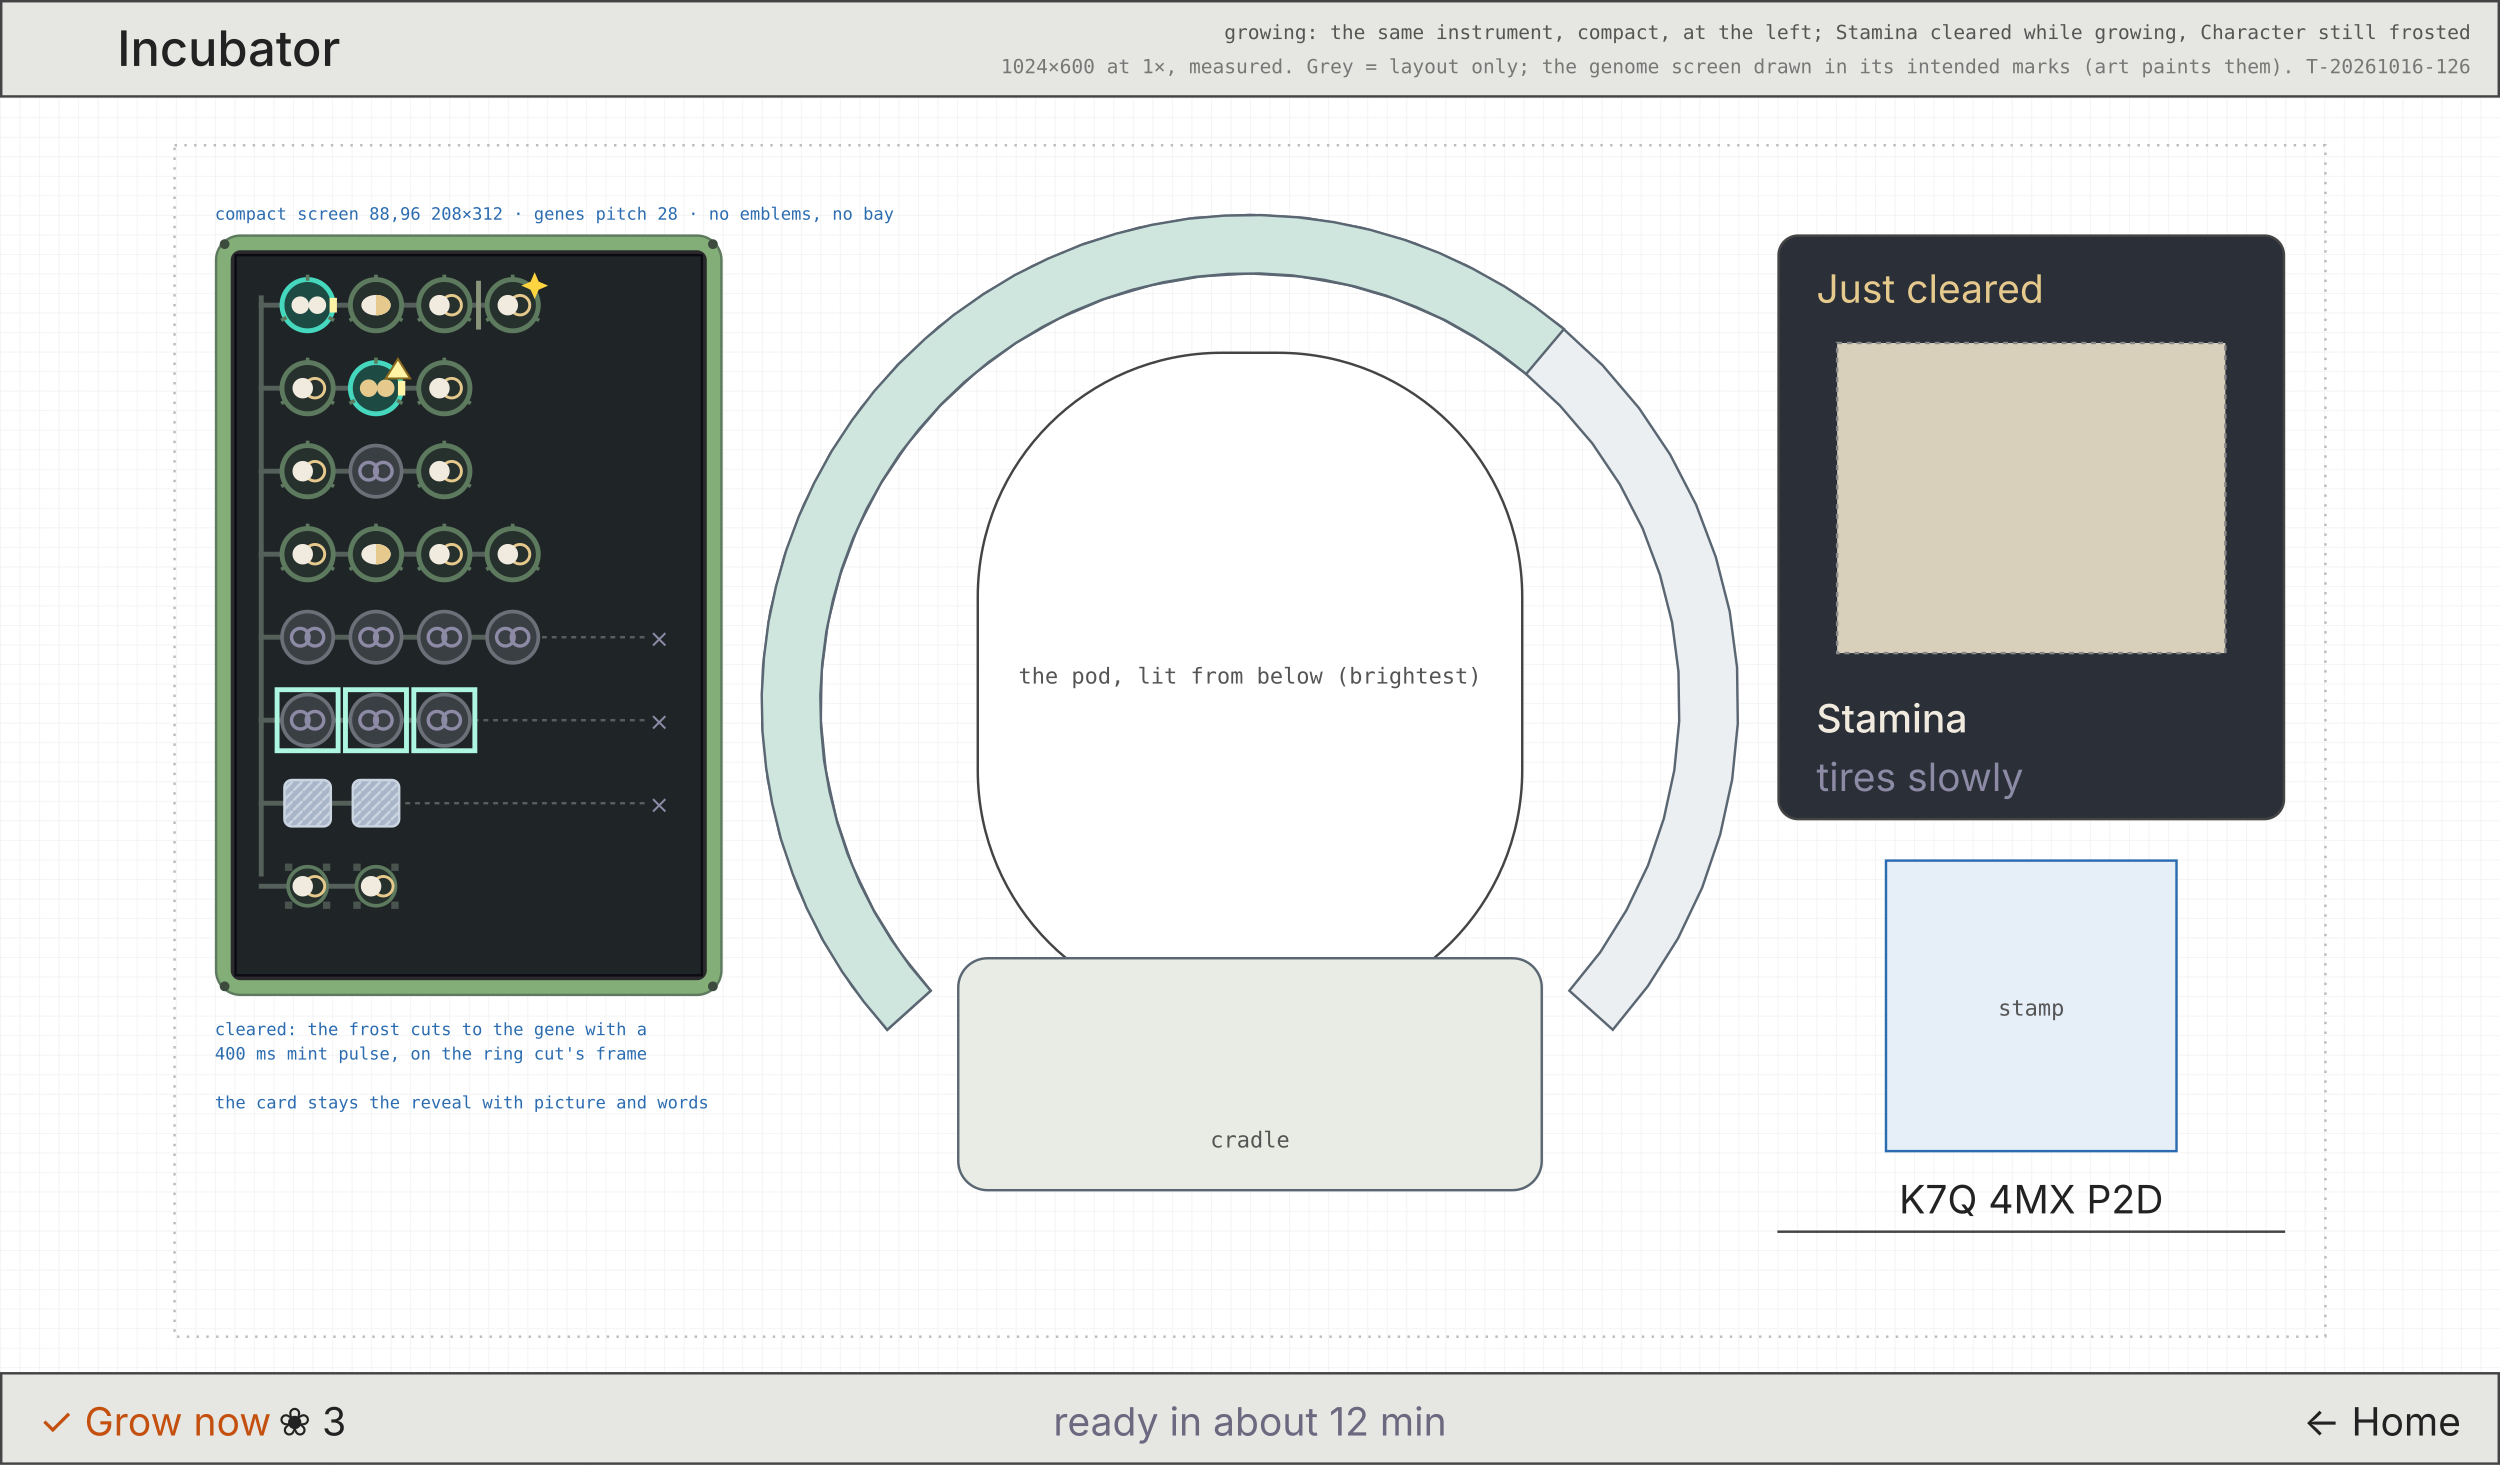
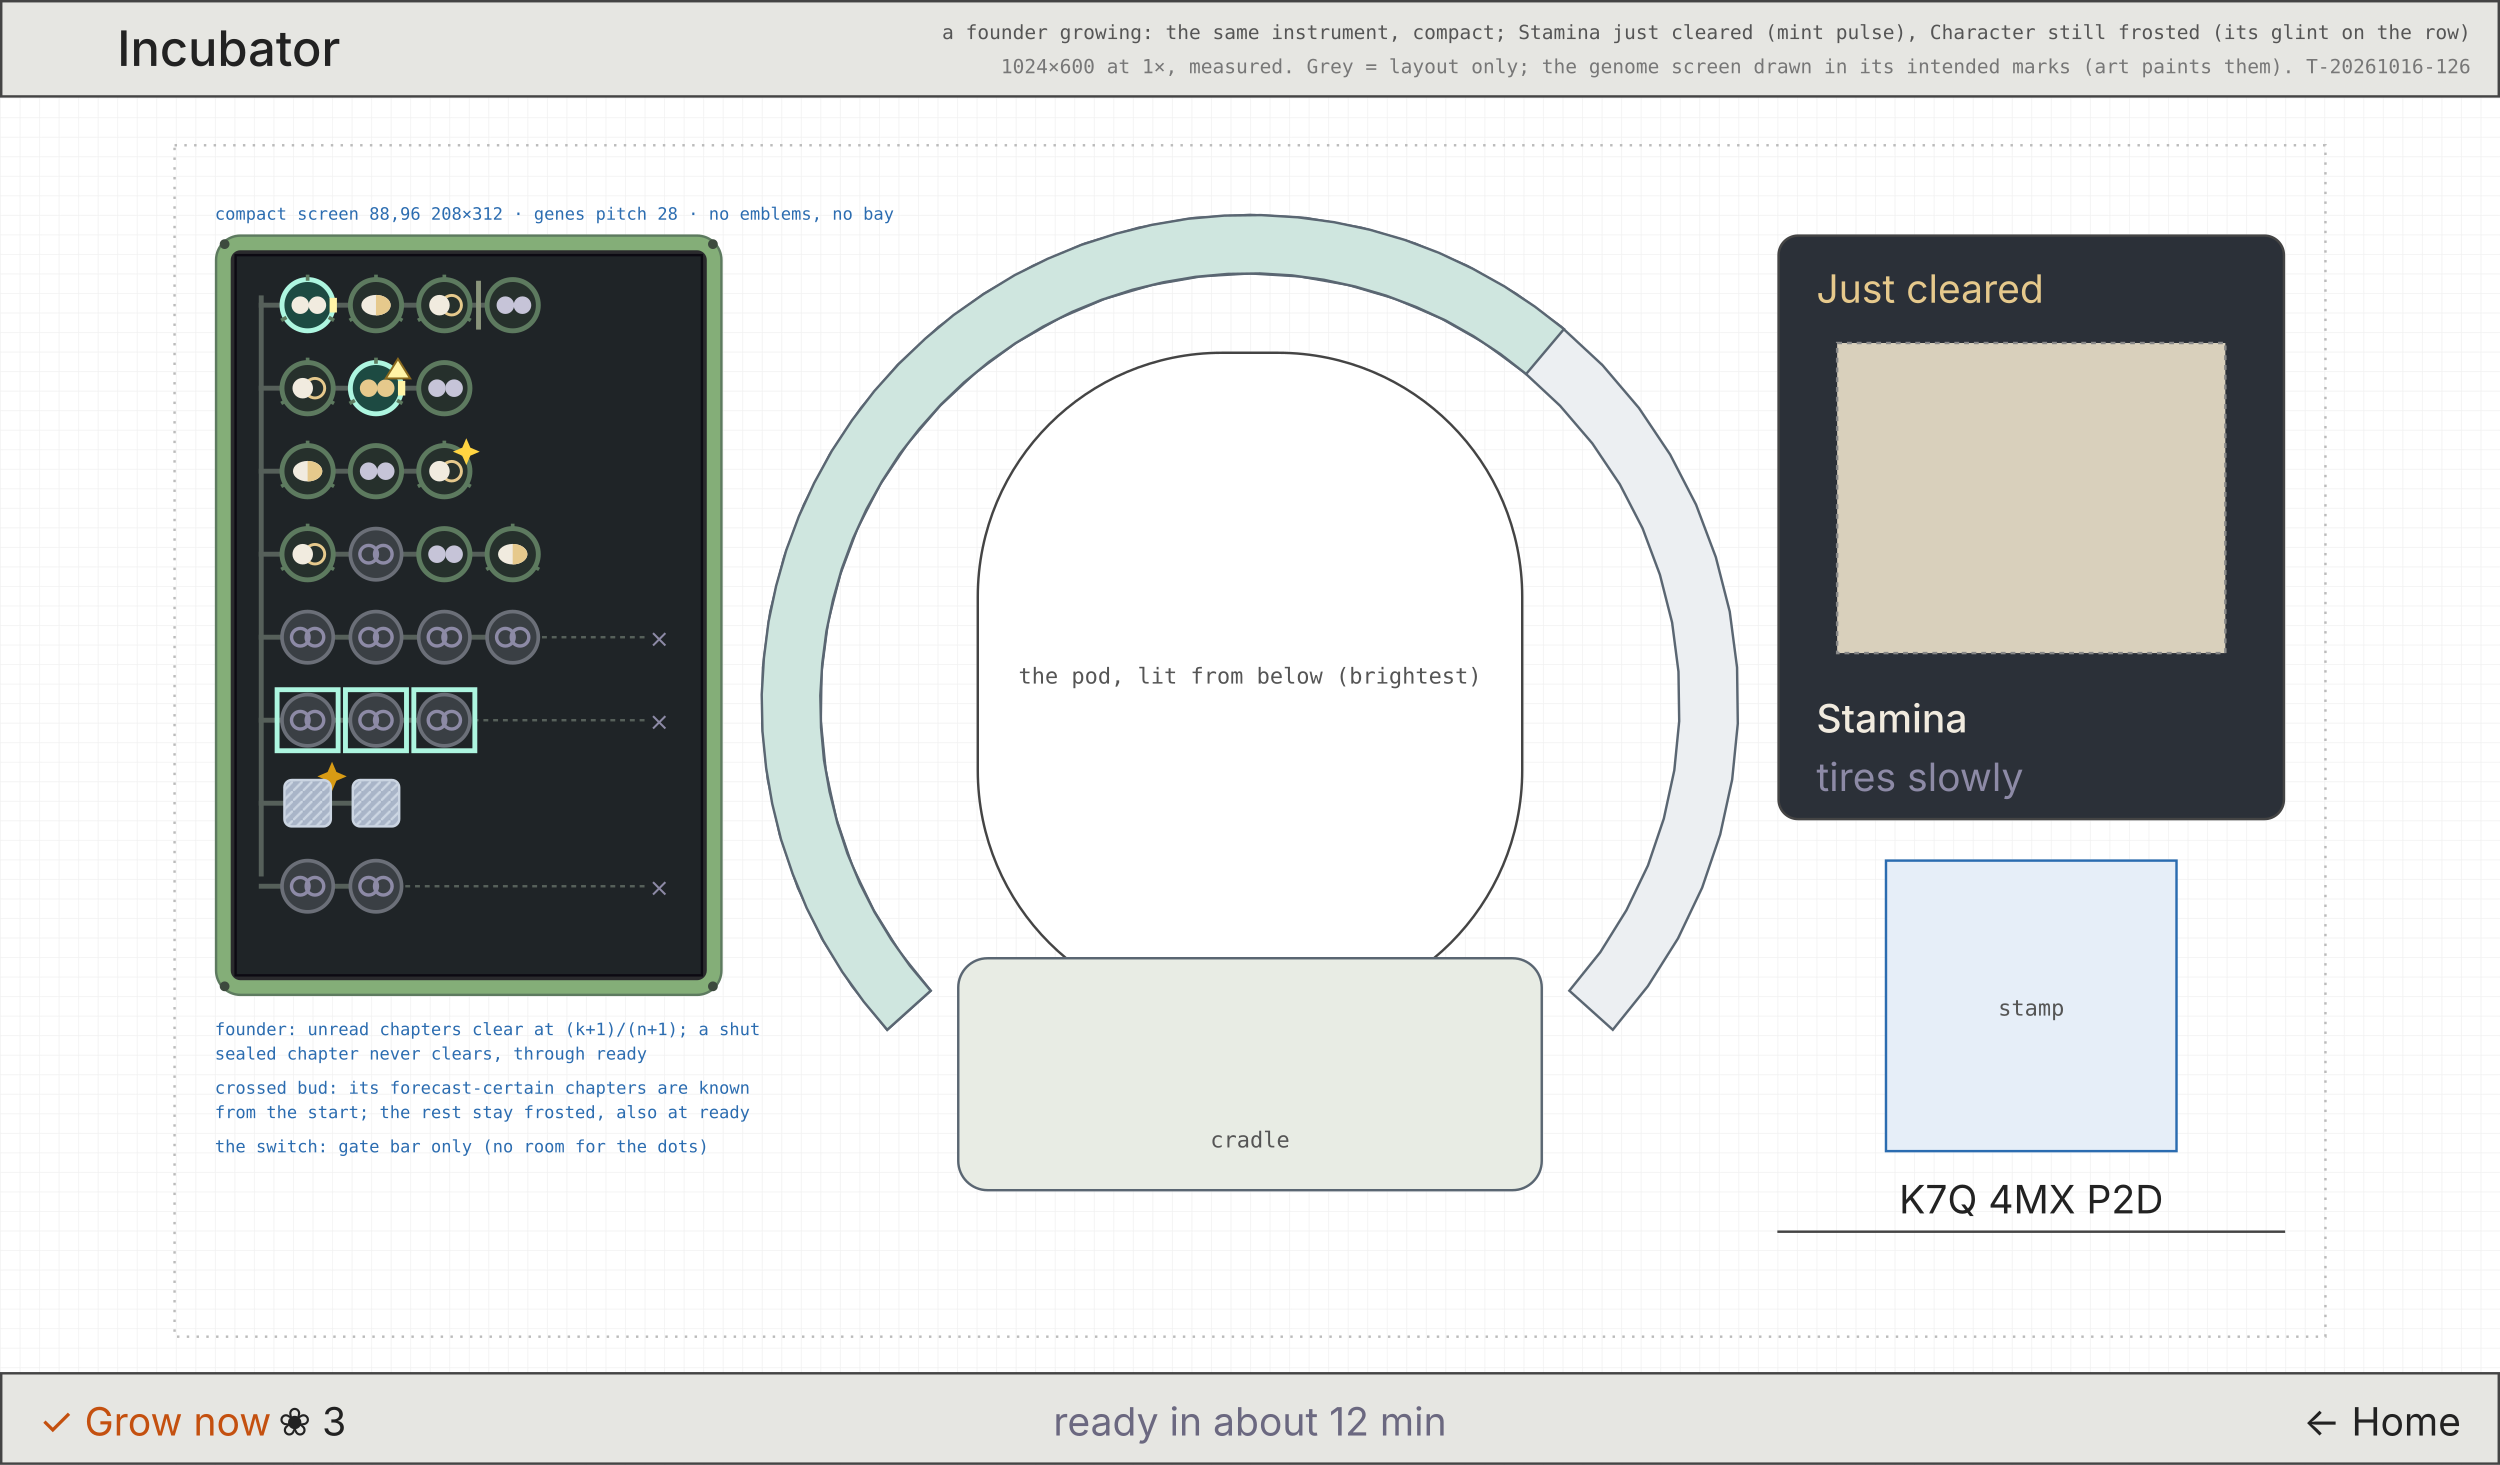
<svg xmlns="http://www.w3.org/2000/svg" viewBox="0 0 1024 600" width="1024" height="600" font-family="Inter, DejaVu Sans, sans-serif">
  <defs>
    <pattern id="g8" width="8" height="8" patternUnits="userSpaceOnUse">
      <path d="M8 0H0V8" fill="none" stroke="#efefef" stroke-width="0.5" />
    </pattern>
    <pattern id="fr" width="4" height="4" patternUnits="userSpaceOnUse">
      <rect width="4" height="4" fill="#a9b5c8" />
      <path d="M0 4L4 0" stroke="#cbd5e2" stroke-width="1" />
    </pattern>
  </defs>
  <rect width="1024" height="600" fill="#fff" />
  <rect width="1024" height="600" fill="url(#g8)" />
  <rect x="71.5" y="59.5" width="881" height="488" fill="none" stroke="#bbb" stroke-width="1" stroke-dasharray="1 3" />
  <rect x="0.5" y="0.5" width="1023" height="39" fill="#e6e6e2" stroke="#444" stroke-width="1" />
  <text x="48" y="27" font-size="20" fill="#222" text-anchor="start" font-weight="500">Incubator</text>
-   <text x="1012" y="16" font-size="8" fill="#555" text-anchor="end" font-family="DejaVu Sans Mono, monospace">growing: the same instrument, compact, at the left; Stamina cleared while growing, Character still frosted</text>
+   <text x="1012" y="16" font-size="8" fill="#555" text-anchor="end" font-family="DejaVu Sans Mono, monospace">a founder growing: the same instrument, compact; Stamina just cleared (mint pulse), Character still frosted (its glint on the row)</text>
  <text x="1012" y="30" font-size="8" fill="#777" text-anchor="end" font-family="DejaVu Sans Mono, monospace">1024×600 at 1×, measured. Grey = layout only; the genome screen drawn in its intended marks (art paints them). T-20261016-126</text>
  <path d="M363.4 421.8 L349.0 403.9 L336.7 384.4 L326.8 363.6 L319.4 341.8 L314.5 319.3 L312.2 296.4 L312.5 273.4 L315.5 250.5 L321.2 228.2 L329.3 206.7 L339.9 186.2 L352.7 167.1 L367.6 149.6 L384.5 133.9 L403.1 120.3 L423.1 108.9 L444.3 99.8 L466.3 93.3 L489.0 89.3 L512.0 88.0 L535.0 89.3 L557.7 93.3 L579.7 99.8 L600.9 108.9 L620.9 120.3 L639.5 133.9 L656.4 149.6 L671.3 167.1 L684.1 186.2 L694.7 206.7 L702.8 228.2 L708.5 250.5 L711.5 273.4 L711.8 296.4 L709.5 319.3 L704.6 341.8 L697.2 363.6 L687.3 384.4 L675.0 403.9 L660.6 421.8 L642.8 405.8 L655.5 390.0 L666.2 372.8 L675.0 354.5 L681.5 335.3 L685.8 315.5 L687.8 295.4 L687.5 275.1 L684.9 255.0 L679.9 235.4 L672.8 216.4 L663.5 198.4 L652.2 181.6 L639.0 166.2 L624.2 152.4 L607.9 140.4 L590.3 130.4 L571.6 122.4 L552.2 116.7 L532.2 113.2 L512.0 112.0 L491.8 113.2 L471.8 116.7 L452.4 122.4 L433.7 130.4 L416.1 140.4 L399.8 152.4 L385.0 166.2 L371.8 181.6 L360.5 198.4 L351.2 216.4 L344.1 235.4 L339.1 255.0 L336.5 275.1 L336.2 295.4 L338.2 315.5 L342.5 335.3 L349.0 354.5 L357.8 372.8 L368.5 390.0 L381.2 405.8Z" fill="#eceff2" stroke="#5a6672" />
  <path d="M363.4 421.8 L353.8 410.3 L345.0 398.1 L337.2 385.3 L330.4 371.9 L324.7 358.0 L319.9 343.8 L316.3 329.2 L313.8 314.5 L312.3 299.5 L312.0 284.5 L312.9 269.5 L314.8 254.6 L317.9 240.0 L322.0 225.5 L327.2 211.5 L333.5 197.8 L340.7 184.7 L349.0 172.1 L358.1 160.2 L368.1 149.1 L379.0 138.7 L390.5 129.1 L402.8 120.5 L415.6 112.7 L429.1 106.0 L442.9 100.3 L457.2 95.7 L471.8 92.1 L486.6 89.6 L501.5 88.3 L516.5 88.1 L531.5 89.0 L546.4 91.0 L561.1 94.1 L575.5 98.3 L589.5 103.6 L603.1 110.0 L616.2 117.3 L628.7 125.6 L640.6 134.8 L625.1 153.2 L614.7 145.1 L603.7 137.8 L592.2 131.3 L580.2 125.8 L567.8 121.1 L555.2 117.4 L542.3 114.6 L529.2 112.8 L516.0 112.0 L502.8 112.2 L489.6 113.4 L476.6 115.6 L463.8 118.7 L451.2 122.8 L439.0 127.8 L427.2 133.8 L415.9 140.6 L405.1 148.2 L394.9 156.6 L385.4 165.7 L376.6 175.6 L368.5 186.0 L361.3 197.1 L354.9 208.6 L349.4 220.6 L344.8 233.0 L341.2 245.7 L338.5 258.6 L336.8 271.7 L336.0 284.9 L336.3 298.1 L337.5 311.3 L339.8 324.3 L343.0 337.1 L347.1 349.6 L352.2 361.8 L358.2 373.6 L365.1 384.9 L372.7 395.6 L381.2 405.8Z" fill="#cfe6df" stroke="#5a6672" />
  <rect x="400.5" y="144.5" width="223" height="271" fill="#fff" stroke="#444" stroke-width="1" rx="100" />
  <text x="512" y="280" font-size="9" fill="#555" text-anchor="middle" font-family="DejaVu Sans Mono, monospace">the pod, lit from below (brightest)</text>
  <rect x="392.5" y="392.5" width="239" height="95" fill="#e8ece4" stroke="#5a6672" stroke-width="1" rx="12" />
  <text x="512" y="470" font-size="9" fill="#555" text-anchor="middle" font-family="DejaVu Sans Mono, monospace">cradle</text>
  <rect x="88.5" y="96.5" width="207" height="311" fill="#84ae78" stroke="#5d7a5f" stroke-width="1" rx="10" />
  <rect x="94.5" y="102.5" width="195" height="299" fill="#2a2a2d" stroke="none" stroke-width="1" rx="4" />
  <rect x="96.5" y="104.5" width="191" height="295" fill="#1f2427" stroke="#0c0a12" stroke-width="1" />
  <circle cx="92" cy="100" r="2" fill="#3d4a3e" stroke="none" stroke-width="1" />
  <circle cx="292" cy="100" r="2" fill="#3d4a3e" stroke="none" stroke-width="1" />
  <circle cx="92" cy="404" r="2" fill="#3d4a3e" stroke="none" stroke-width="1" />
  <circle cx="292" cy="404" r="2" fill="#3d4a3e" stroke="none" stroke-width="1" />
  <rect x="106" y="121" width="2" height="238" fill="#56605a" />
  <rect x="106" y="124" width="104" height="2" fill="#56605a" />
-   <circle cx="126" cy="125" r="10.5" fill="#1d4a42" stroke="#45d8be" stroke-width="2" />
+   <circle cx="126" cy="125" r="10.5" fill="#1d4a42" stroke="#adf6e0" stroke-width="2" />
  <line x1="126.0" y1="115.0" x2="126.0" y2="112.5" stroke="#5d7a5f" stroke-width="1.5" />
  <line x1="134.66" y1="130.0" x2="136.825" y2="131.25" stroke="#5d7a5f" stroke-width="1.5" />
  <line x1="117.34" y1="130.0" x2="115.175" y2="131.25" stroke="#5d7a5f" stroke-width="1.5" />
  <circle cx="123" cy="125" r="3.6" fill="#f1ebdf" stroke="none" stroke-width="1" />
  <circle cx="130" cy="125" r="3.6" fill="#f1ebdf" stroke="none" stroke-width="1" />
  <rect x="135" y="122" width="3" height="6" fill="#fff4a6" />
  <circle cx="154" cy="125" r="10.5" fill="#26302c" stroke="#5d7a5f" stroke-width="2" />
  <line x1="154.0" y1="115.0" x2="154.0" y2="112.5" stroke="#5d7a5f" stroke-width="1.5" />
  <line x1="162.66" y1="130.0" x2="164.825" y2="131.25" stroke="#5d7a5f" stroke-width="1.5" />
  <line x1="145.34" y1="130.0" x2="143.175" y2="131.25" stroke="#5d7a5f" stroke-width="1.5" />
  <ellipse cx="154" cy="125" rx="6" ry="4.2" fill="#f1ebdf" />
  <path d="M154 120.8A6 4.2 0 0 1 154 129.2Z" fill="#e6c98c" />
  <rect x="195" y="115" width="2" height="20" fill="#8a947b" />
  <circle cx="182" cy="125" r="10.5" fill="#26302c" stroke="#5d7a5f" stroke-width="2" />
  <line x1="182.0" y1="115.0" x2="182.0" y2="112.5" stroke="#5d7a5f" stroke-width="1.5" />
  <line x1="190.66" y1="130.0" x2="192.825" y2="131.25" stroke="#5d7a5f" stroke-width="1.5" />
  <line x1="173.34" y1="130.0" x2="171.175" y2="131.25" stroke="#5d7a5f" stroke-width="1.5" />
  <circle cx="185" cy="125" r="4" fill="none" stroke="#e6c98c" stroke-width="1.2" />
  <circle cx="180" cy="125" r="4.2" fill="#f1ebdf" stroke="none" stroke-width="1" />
  <circle cx="210" cy="125" r="10.5" fill="#26302c" stroke="#5d7a5f" stroke-width="2" />
-   <line x1="210.0" y1="115.0" x2="210.0" y2="112.5" stroke="#5d7a5f" stroke-width="1.5" />
-   <line x1="218.66" y1="130.0" x2="220.825" y2="131.25" stroke="#5d7a5f" stroke-width="1.5" />
-   <line x1="201.34" y1="130.0" x2="199.175" y2="131.25" stroke="#5d7a5f" stroke-width="1.5" />
-   <circle cx="213" cy="125" r="4" fill="none" stroke="#e6c98c" stroke-width="1.2" />
-   <circle cx="208" cy="125" r="4.2" fill="#f1ebdf" stroke="none" stroke-width="1" />
-   <path d="M219 111.5L220.65 115.35L224.5 117L220.65 118.65L219 122.5L217.35 118.65L213.5 117L217.35 115.35Z" fill="#ffd441" />
+   <circle cx="207" cy="125" r="3.6" fill="#c6c4d8" stroke="none" stroke-width="1" />
+   <circle cx="214" cy="125" r="3.6" fill="#c6c4d8" stroke="none" stroke-width="1" />
  <rect x="106" y="158" width="76" height="2" fill="#56605a" />
  <circle cx="126" cy="159" r="10.5" fill="#26302c" stroke="#5d7a5f" stroke-width="2" />
  <line x1="126.0" y1="149.0" x2="126.0" y2="146.5" stroke="#5d7a5f" stroke-width="1.5" />
  <line x1="134.66" y1="164.0" x2="136.825" y2="165.25" stroke="#5d7a5f" stroke-width="1.5" />
  <line x1="117.34" y1="164.0" x2="115.175" y2="165.25" stroke="#5d7a5f" stroke-width="1.5" />
  <circle cx="129" cy="159" r="4" fill="none" stroke="#e6c98c" stroke-width="1.2" />
  <circle cx="124" cy="159" r="4.2" fill="#f1ebdf" stroke="none" stroke-width="1" />
-   <circle cx="154" cy="159" r="10.5" fill="#1d4a42" stroke="#45d8be" stroke-width="2" />
+   <circle cx="154" cy="159" r="10.5" fill="#1d4a42" stroke="#adf6e0" stroke-width="2" />
  <line x1="154.0" y1="149.0" x2="154.0" y2="146.5" stroke="#5d7a5f" stroke-width="1.5" />
  <line x1="162.66" y1="164.0" x2="164.825" y2="165.25" stroke="#5d7a5f" stroke-width="1.5" />
  <line x1="145.34" y1="164.0" x2="143.175" y2="165.25" stroke="#5d7a5f" stroke-width="1.5" />
  <circle cx="151" cy="159" r="3.6" fill="#e6c98c" stroke="none" stroke-width="1" />
  <circle cx="158" cy="159" r="3.6" fill="#e6c98c" stroke="none" stroke-width="1" />
  <rect x="163" y="156" width="3" height="6" fill="#fff4a6" />
  <path d="M163 147L168 155L158 155Z" fill="#fff4a6" stroke="#8a6a1e" stroke-width="0.8" />
  <circle cx="182" cy="159" r="10.5" fill="#26302c" stroke="#5d7a5f" stroke-width="2" />
-   <line x1="182.0" y1="149.0" x2="182.0" y2="146.5" stroke="#5d7a5f" stroke-width="1.5" />
-   <line x1="190.66" y1="164.0" x2="192.825" y2="165.25" stroke="#5d7a5f" stroke-width="1.5" />
-   <line x1="173.34" y1="164.0" x2="171.175" y2="165.25" stroke="#5d7a5f" stroke-width="1.5" />
-   <circle cx="185" cy="159" r="4" fill="none" stroke="#e6c98c" stroke-width="1.2" />
-   <circle cx="180" cy="159" r="4.2" fill="#f1ebdf" stroke="none" stroke-width="1" />
+   <circle cx="179" cy="159" r="3.6" fill="#c6c4d8" stroke="none" stroke-width="1" />
+   <circle cx="186" cy="159" r="3.6" fill="#c6c4d8" stroke="none" stroke-width="1" />
  <rect x="106" y="192" width="76" height="2" fill="#56605a" />
  <circle cx="126" cy="193" r="10.5" fill="#26302c" stroke="#5d7a5f" stroke-width="2" />
  <line x1="126.0" y1="183.0" x2="126.0" y2="180.5" stroke="#5d7a5f" stroke-width="1.5" />
  <line x1="134.66" y1="198.0" x2="136.825" y2="199.25" stroke="#5d7a5f" stroke-width="1.5" />
  <line x1="117.34" y1="198.0" x2="115.175" y2="199.25" stroke="#5d7a5f" stroke-width="1.5" />
-   <circle cx="129" cy="193" r="4" fill="none" stroke="#e6c98c" stroke-width="1.2" />
-   <circle cx="124" cy="193" r="4.2" fill="#f1ebdf" stroke="none" stroke-width="1" />
-   <circle cx="154" cy="193" r="10.5" fill="#3a3f44" stroke="#6b6f78" stroke-width="1.5" />
-   <circle cx="151" cy="193" r="3.6" fill="none" stroke="#8d8aa6" stroke-width="1.4" />
-   <circle cx="157" cy="193" r="3.6" fill="none" stroke="#8d8aa6" stroke-width="1.4" />
+   <ellipse cx="126" cy="193" rx="6" ry="4.2" fill="#f1ebdf" />
+   <path d="M126 188.8A6 4.2 0 0 1 126 197.2Z" fill="#e6c98c" />
+   <circle cx="154" cy="193" r="10.5" fill="#26302c" stroke="#5d7a5f" stroke-width="2" />
+   <circle cx="151" cy="193" r="3.6" fill="#c6c4d8" stroke="none" stroke-width="1" />
+   <circle cx="158" cy="193" r="3.6" fill="#c6c4d8" stroke="none" stroke-width="1" />
  <circle cx="182" cy="193" r="10.5" fill="#26302c" stroke="#5d7a5f" stroke-width="2" />
  <line x1="182.0" y1="183.0" x2="182.0" y2="180.5" stroke="#5d7a5f" stroke-width="1.5" />
  <line x1="190.66" y1="198.0" x2="192.825" y2="199.25" stroke="#5d7a5f" stroke-width="1.5" />
  <line x1="173.34" y1="198.0" x2="171.175" y2="199.25" stroke="#5d7a5f" stroke-width="1.5" />
  <circle cx="185" cy="193" r="4" fill="none" stroke="#e6c98c" stroke-width="1.2" />
  <circle cx="180" cy="193" r="4.2" fill="#f1ebdf" stroke="none" stroke-width="1" />
+   <path d="M191 179.5L192.65 183.35L196.5 185L192.65 186.65L191 190.5L189.35 186.65L185.5 185L189.35 183.35Z" fill="#ffd441" />
  <rect x="106" y="226" width="104" height="2" fill="#56605a" />
  <circle cx="126" cy="227" r="10.5" fill="#26302c" stroke="#5d7a5f" stroke-width="2" />
  <line x1="126.0" y1="217.0" x2="126.0" y2="214.5" stroke="#5d7a5f" stroke-width="1.5" />
  <line x1="134.66" y1="232.0" x2="136.825" y2="233.25" stroke="#5d7a5f" stroke-width="1.5" />
  <line x1="117.34" y1="232.0" x2="115.175" y2="233.25" stroke="#5d7a5f" stroke-width="1.5" />
  <circle cx="129" cy="227" r="4" fill="none" stroke="#e6c98c" stroke-width="1.2" />
  <circle cx="124" cy="227" r="4.2" fill="#f1ebdf" stroke="none" stroke-width="1" />
-   <circle cx="154" cy="227" r="10.5" fill="#26302c" stroke="#5d7a5f" stroke-width="2" />
-   <line x1="154.0" y1="217.0" x2="154.0" y2="214.5" stroke="#5d7a5f" stroke-width="1.5" />
-   <line x1="162.66" y1="232.0" x2="164.825" y2="233.25" stroke="#5d7a5f" stroke-width="1.5" />
-   <line x1="145.34" y1="232.0" x2="143.175" y2="233.25" stroke="#5d7a5f" stroke-width="1.5" />
-   <ellipse cx="154" cy="227" rx="6" ry="4.2" fill="#f1ebdf" />
-   <path d="M154 222.8A6 4.2 0 0 1 154 231.2Z" fill="#e6c98c" />
+   <circle cx="154" cy="227" r="10.5" fill="#3a3f44" stroke="#6b6f78" stroke-width="1.5" />
+   <circle cx="151" cy="227" r="3.6" fill="none" stroke="#8d8aa6" stroke-width="1.4" />
+   <circle cx="157" cy="227" r="3.6" fill="none" stroke="#8d8aa6" stroke-width="1.4" />
  <circle cx="182" cy="227" r="10.5" fill="#26302c" stroke="#5d7a5f" stroke-width="2" />
-   <line x1="182.0" y1="217.0" x2="182.0" y2="214.5" stroke="#5d7a5f" stroke-width="1.5" />
-   <line x1="190.66" y1="232.0" x2="192.825" y2="233.25" stroke="#5d7a5f" stroke-width="1.5" />
-   <line x1="173.34" y1="232.0" x2="171.175" y2="233.25" stroke="#5d7a5f" stroke-width="1.5" />
-   <circle cx="185" cy="227" r="4" fill="none" stroke="#e6c98c" stroke-width="1.2" />
-   <circle cx="180" cy="227" r="4.2" fill="#f1ebdf" stroke="none" stroke-width="1" />
+   <circle cx="179" cy="227" r="3.6" fill="#c6c4d8" stroke="none" stroke-width="1" />
+   <circle cx="186" cy="227" r="3.6" fill="#c6c4d8" stroke="none" stroke-width="1" />
  <circle cx="210" cy="227" r="10.5" fill="#26302c" stroke="#5d7a5f" stroke-width="2" />
  <line x1="210.0" y1="217.0" x2="210.0" y2="214.5" stroke="#5d7a5f" stroke-width="1.5" />
  <line x1="218.66" y1="232.0" x2="220.825" y2="233.25" stroke="#5d7a5f" stroke-width="1.5" />
  <line x1="201.34" y1="232.0" x2="199.175" y2="233.25" stroke="#5d7a5f" stroke-width="1.5" />
-   <circle cx="213" cy="227" r="4" fill="none" stroke="#e6c98c" stroke-width="1.2" />
-   <circle cx="208" cy="227" r="4.2" fill="#f1ebdf" stroke="none" stroke-width="1" />
+   <ellipse cx="210" cy="227" rx="6" ry="4.2" fill="#f1ebdf" />
+   <path d="M210 222.8A6 4.2 0 0 1 210 231.2Z" fill="#e6c98c" />
  <rect x="106" y="260" width="104" height="2" fill="#56605a" />
  <line x1="222" y1="261" x2="264" y2="261" stroke="#56605a" stroke-dasharray="2 2" />
  <text x="270" y="265" font-size="10" fill="#8d8aa6" text-anchor="middle">⨯</text>
  <circle cx="126" cy="261" r="10.5" fill="#3a3f44" stroke="#6b6f78" stroke-width="1.5" />
  <circle cx="123" cy="261" r="3.6" fill="none" stroke="#8d8aa6" stroke-width="1.4" />
  <circle cx="129" cy="261" r="3.6" fill="none" stroke="#8d8aa6" stroke-width="1.4" />
  <circle cx="154" cy="261" r="10.5" fill="#3a3f44" stroke="#6b6f78" stroke-width="1.5" />
  <circle cx="151" cy="261" r="3.6" fill="none" stroke="#8d8aa6" stroke-width="1.4" />
  <circle cx="157" cy="261" r="3.6" fill="none" stroke="#8d8aa6" stroke-width="1.4" />
  <circle cx="182" cy="261" r="10.5" fill="#3a3f44" stroke="#6b6f78" stroke-width="1.5" />
  <circle cx="179" cy="261" r="3.6" fill="none" stroke="#8d8aa6" stroke-width="1.4" />
  <circle cx="185" cy="261" r="3.6" fill="none" stroke="#8d8aa6" stroke-width="1.4" />
  <circle cx="210" cy="261" r="10.5" fill="#3a3f44" stroke="#6b6f78" stroke-width="1.5" />
  <circle cx="207" cy="261" r="3.6" fill="none" stroke="#8d8aa6" stroke-width="1.4" />
  <circle cx="213" cy="261" r="3.6" fill="none" stroke="#8d8aa6" stroke-width="1.4" />
  <rect x="106" y="294" width="76" height="2" fill="#56605a" />
  <line x1="194" y1="295" x2="264" y2="295" stroke="#56605a" stroke-dasharray="2 2" />
  <text x="270" y="299" font-size="10" fill="#8d8aa6" text-anchor="middle">⨯</text>
  <circle cx="126" cy="295" r="10.5" fill="#3a3f44" stroke="#6b6f78" stroke-width="1.5" />
  <circle cx="123" cy="295" r="3.6" fill="none" stroke="#8d8aa6" stroke-width="1.4" />
  <circle cx="129" cy="295" r="3.6" fill="none" stroke="#8d8aa6" stroke-width="1.4" />
  <circle cx="154" cy="295" r="10.5" fill="#3a3f44" stroke="#6b6f78" stroke-width="1.5" />
  <circle cx="151" cy="295" r="3.6" fill="none" stroke="#8d8aa6" stroke-width="1.4" />
  <circle cx="157" cy="295" r="3.6" fill="none" stroke="#8d8aa6" stroke-width="1.4" />
  <circle cx="182" cy="295" r="10.5" fill="#3a3f44" stroke="#6b6f78" stroke-width="1.5" />
  <circle cx="179" cy="295" r="3.6" fill="none" stroke="#8d8aa6" stroke-width="1.4" />
  <circle cx="185" cy="295" r="3.6" fill="none" stroke="#8d8aa6" stroke-width="1.4" />
+   <path d="M136 312L137.8 316.2L142 318L137.8 319.8L136 324L134.2 319.8L130 318L134.2 316.2Z" fill="#d89b14" />
  <rect x="106" y="328" width="48" height="2" fill="#56605a" />
-   <line x1="166" y1="329" x2="264" y2="329" stroke="#56605a" stroke-dasharray="2 2" />
-   <text x="270" y="333" font-size="10" fill="#8d8aa6" text-anchor="middle">⨯</text>
  <rect x="116.5" y="319.5" width="19" height="19" fill="url(#fr)" stroke="#cbd5e2" stroke-width="1" rx="3" />
  <rect x="144.5" y="319.5" width="19" height="19" fill="url(#fr)" stroke="#cbd5e2" stroke-width="1" rx="3" />
  <rect x="106" y="362" width="48" height="2" fill="#56605a" />
-   <circle cx="126" cy="363" r="8" fill="#26302c" stroke="#5d7a5f" stroke-width="1.5" />
-   <circle cx="129" cy="363" r="4" fill="none" stroke="#e6c98c" stroke-width="1.2" />
-   <circle cx="124" cy="363" r="4.2" fill="#f1ebdf" stroke="none" stroke-width="1" />
-   <rect x="116.722" y="353.722" width="3" height="3" fill="#4a544e" />
-   <rect x="132.278" y="353.722" width="3" height="3" fill="#4a544e" />
-   <rect x="132.278" y="369.278" width="3" height="3" fill="#4a544e" />
-   <rect x="116.722" y="369.278" width="3" height="3" fill="#4a544e" />
-   <circle cx="154" cy="363" r="8" fill="#26302c" stroke="#5d7a5f" stroke-width="1.5" />
-   <circle cx="157" cy="363" r="4" fill="none" stroke="#e6c98c" stroke-width="1.2" />
-   <circle cx="152" cy="363" r="4.2" fill="#f1ebdf" stroke="none" stroke-width="1" />
-   <rect x="144.722" y="353.722" width="3" height="3" fill="#4a544e" />
-   <rect x="160.278" y="353.722" width="3" height="3" fill="#4a544e" />
-   <rect x="160.278" y="369.278" width="3" height="3" fill="#4a544e" />
-   <rect x="144.722" y="369.278" width="3" height="3" fill="#4a544e" />
+   <line x1="166" y1="363" x2="264" y2="363" stroke="#56605a" stroke-dasharray="2 2" />
+   <text x="270" y="367" font-size="10" fill="#8d8aa6" text-anchor="middle">⨯</text>
+   <circle cx="126" cy="363" r="10.5" fill="#3a3f44" stroke="#6b6f78" stroke-width="1.5" />
+   <circle cx="123" cy="363" r="3.6" fill="none" stroke="#8d8aa6" stroke-width="1.4" />
+   <circle cx="129" cy="363" r="3.6" fill="none" stroke="#8d8aa6" stroke-width="1.4" />
+   <circle cx="154" cy="363" r="10.5" fill="#3a3f44" stroke="#6b6f78" stroke-width="1.5" />
+   <circle cx="151" cy="363" r="3.6" fill="none" stroke="#8d8aa6" stroke-width="1.4" />
+   <circle cx="157" cy="363" r="3.6" fill="none" stroke="#8d8aa6" stroke-width="1.4" />
  <rect x="113.5" y="282.5" width="25" height="25" fill="none" stroke="#adf6e0" stroke-width="2" />
  <rect x="141.5" y="282.5" width="25" height="25" fill="none" stroke="#adf6e0" stroke-width="2" />
  <rect x="169.5" y="282.5" width="25" height="25" fill="none" stroke="#adf6e0" stroke-width="2" />
  <rect x="728.5" y="96.5" width="207" height="239" fill="#2b3038" stroke="#444" stroke-width="1" rx="8" />
  <text x="744" y="124" font-size="16" fill="#e6c98c" text-anchor="start">Just cleared</text>
  <rect x="752.5" y="140.5" width="159" height="127" fill="#d9d0bc" stroke="#888" stroke-width="1" stroke-dasharray="2 2" />
  <text x="744" y="300" font-size="16" fill="#f1ebdf" text-anchor="start" font-weight="500">Stamina</text>
  <text x="744" y="324" font-size="16" fill="#8d8aa6" text-anchor="start">tires slowly</text>
  <rect x="772.5" y="352.5" width="119" height="119" fill="#e6eef8" stroke="#2b6cb0" stroke-width="1" />
  <text x="832" y="416" font-size="9" fill="#555" text-anchor="middle" font-family="DejaVu Sans Mono, monospace">stamp</text>
  <text x="832" y="497" font-size="16" fill="#222" text-anchor="middle">K7Q 4MX P2D</text>
  <line x1="728" y1="504.5" x2="936" y2="504.5" stroke="#444" />
  <text x="88" y="90" font-size="7" fill="#2b6cb0" text-anchor="start" font-family="DejaVu Sans Mono, monospace">compact screen 88,96 208×312 · genes pitch 28 · no emblems, no bay</text>
-   <text x="88" y="424" font-size="7" fill="#2b6cb0" text-anchor="start" font-family="DejaVu Sans Mono, monospace">cleared: the frost cuts to the gene with a</text>
-   <text x="88" y="434" font-size="7" fill="#2b6cb0" text-anchor="start" font-family="DejaVu Sans Mono, monospace">400 ms mint pulse, on the ring cut's frame</text>
-   <text x="88" y="454" font-size="7" fill="#2b6cb0" text-anchor="start" font-family="DejaVu Sans Mono, monospace">the card stays the reveal with picture and words</text>
+   <text x="88" y="424" font-size="7" fill="#2b6cb0" text-anchor="start" font-family="DejaVu Sans Mono, monospace">founder: unread chapters clear at (k+1)/(n+1); a shut</text>
+   <text x="88" y="434" font-size="7" fill="#2b6cb0" text-anchor="start" font-family="DejaVu Sans Mono, monospace">sealed chapter never clears, through ready</text>
+   <text x="88" y="448" font-size="7" fill="#2b6cb0" text-anchor="start" font-family="DejaVu Sans Mono, monospace">crossed bud: its forecast-certain chapters are known</text>
+   <text x="88" y="458" font-size="7" fill="#2b6cb0" text-anchor="start" font-family="DejaVu Sans Mono, monospace">from the start; the rest stay frosted, also at ready</text>
+   <text x="88" y="472" font-size="7" fill="#2b6cb0" text-anchor="start" font-family="DejaVu Sans Mono, monospace">the switch: gate bar only (no room for the dots)</text>
  <rect x="0.5" y="562.5" width="1023" height="37" fill="#e6e6e2" stroke="#444" stroke-width="1" />
  <text x="16" y="588" font-size="16" fill="#c4500f" text-anchor="start">✓ Grow now</text>
  <text x="114" y="588" font-size="16" fill="#222" text-anchor="start">❀ 3</text>
  <text x="512" y="588" font-size="16" fill="#6b6880" text-anchor="middle">ready in about 12 min</text>
  <text x="1008" y="588" font-size="16" fill="#222" text-anchor="end">← Home</text>
</svg>
